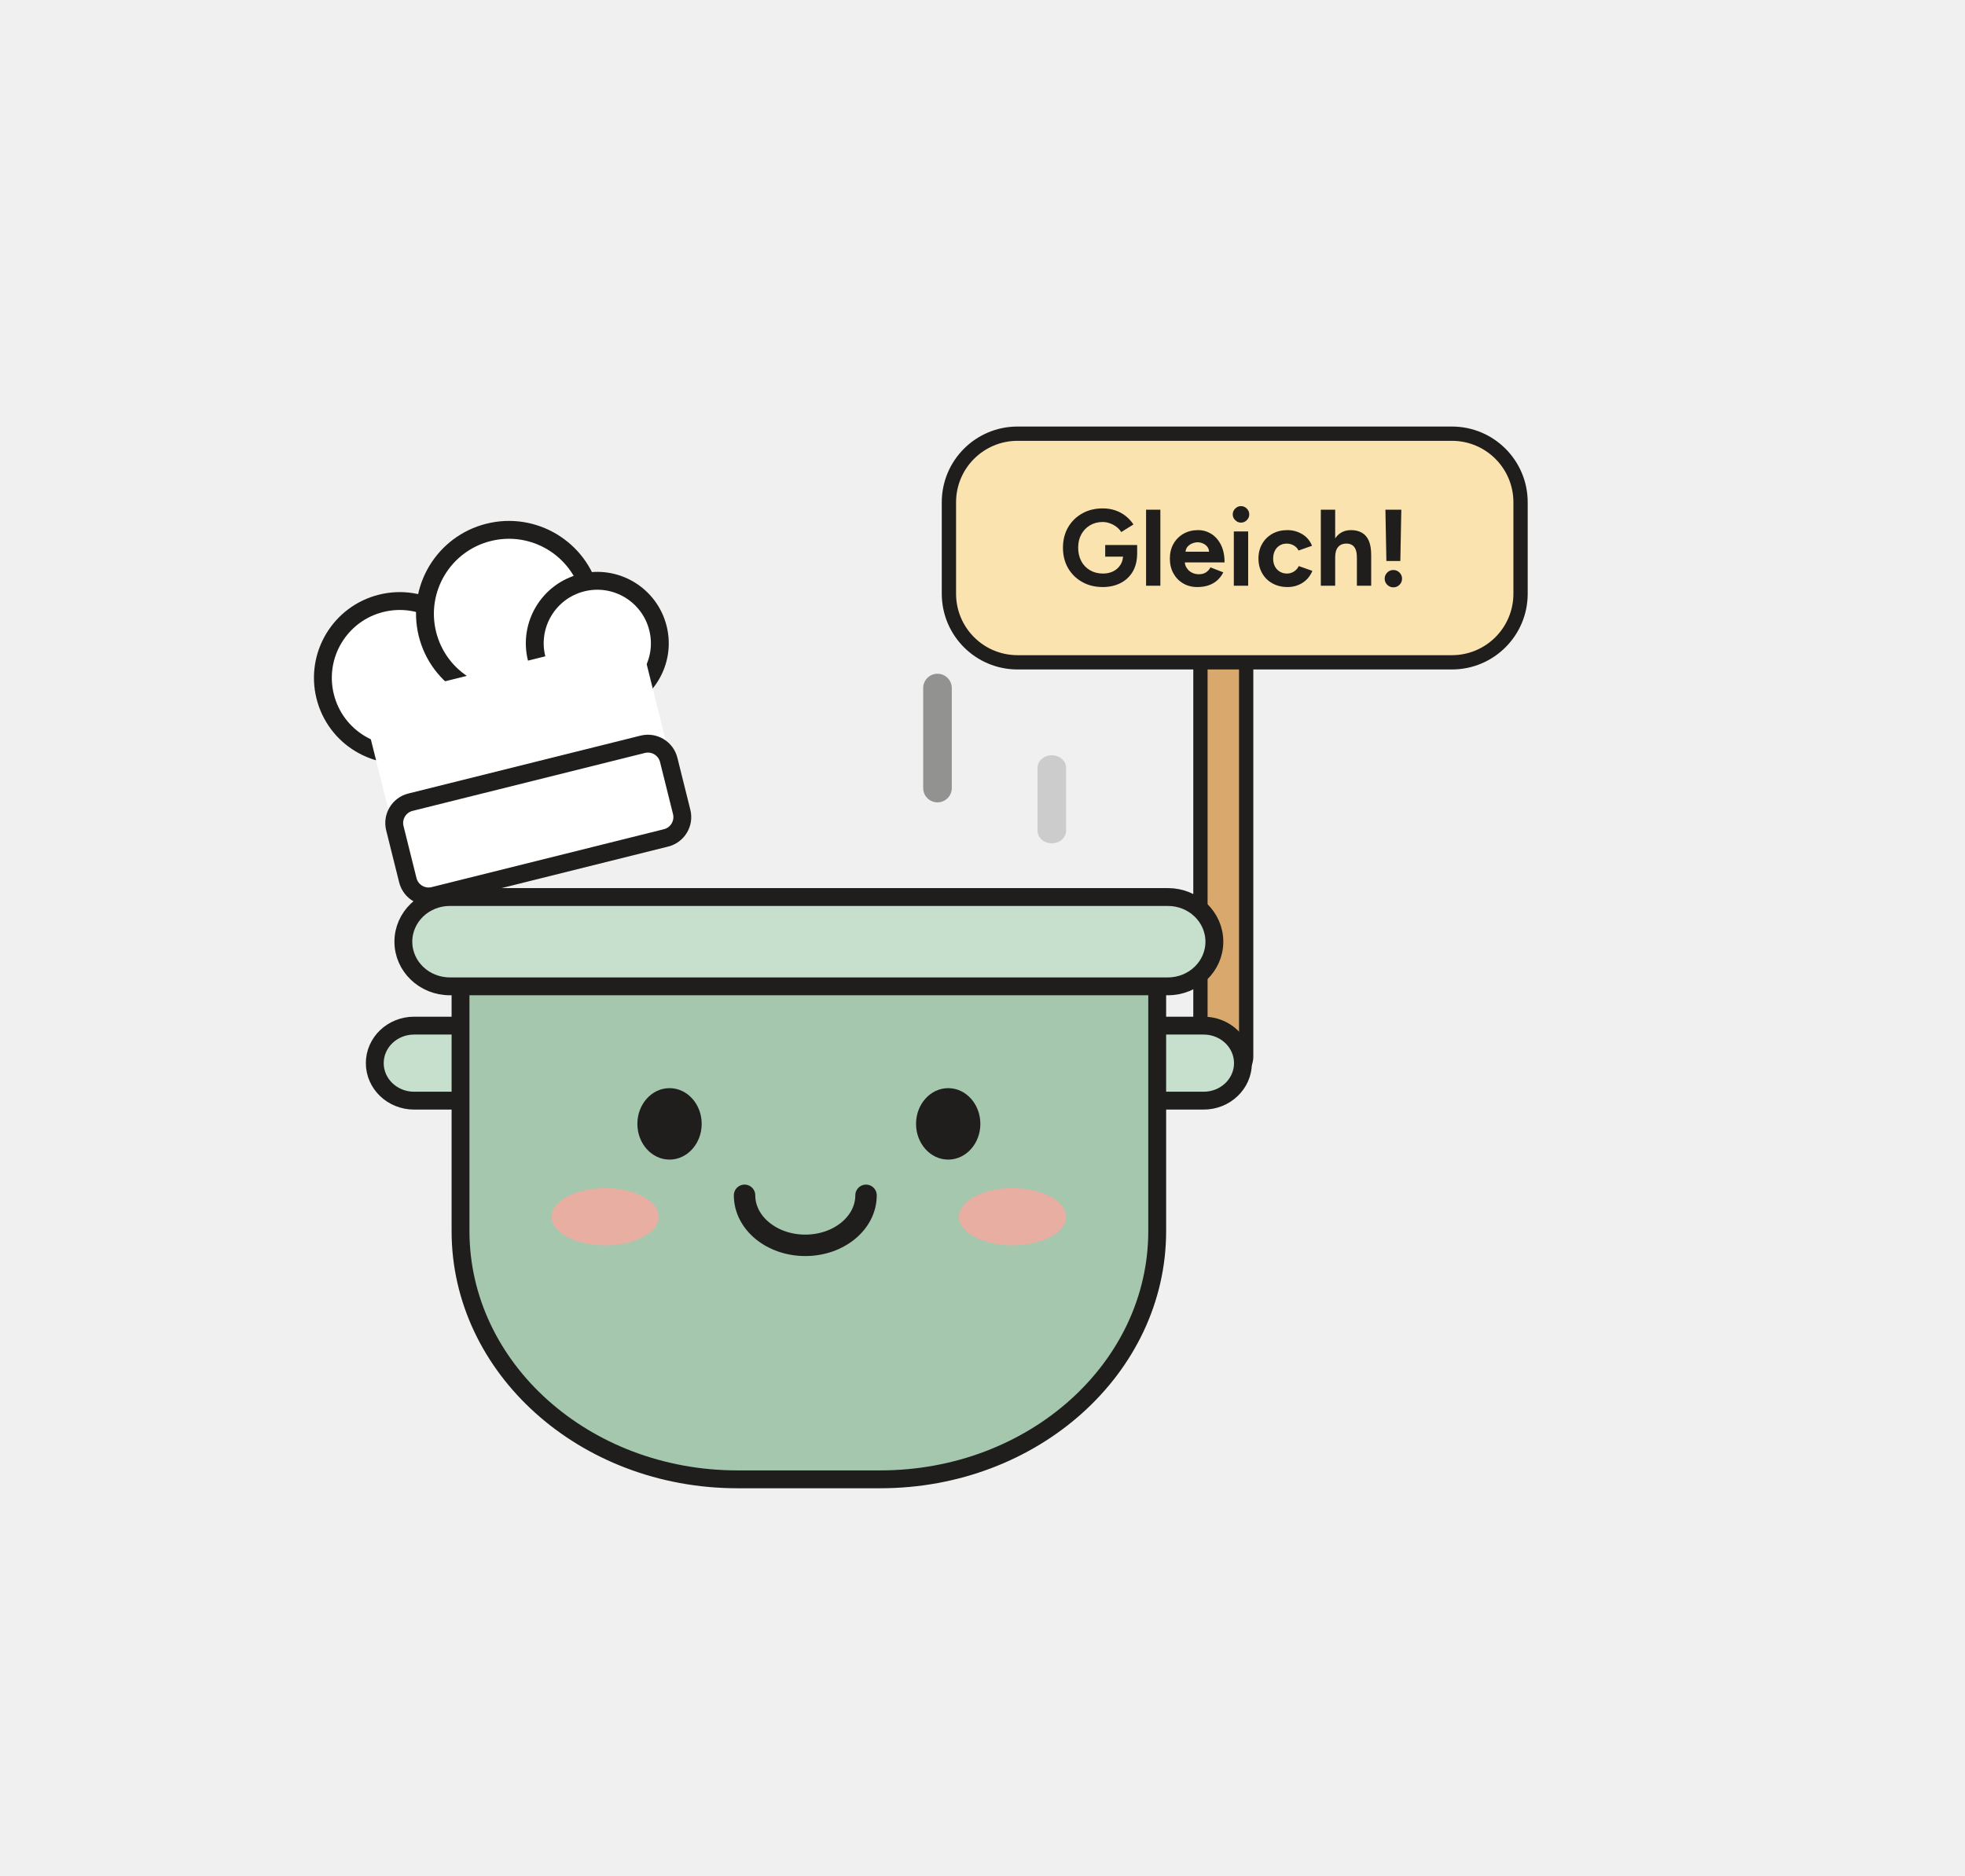
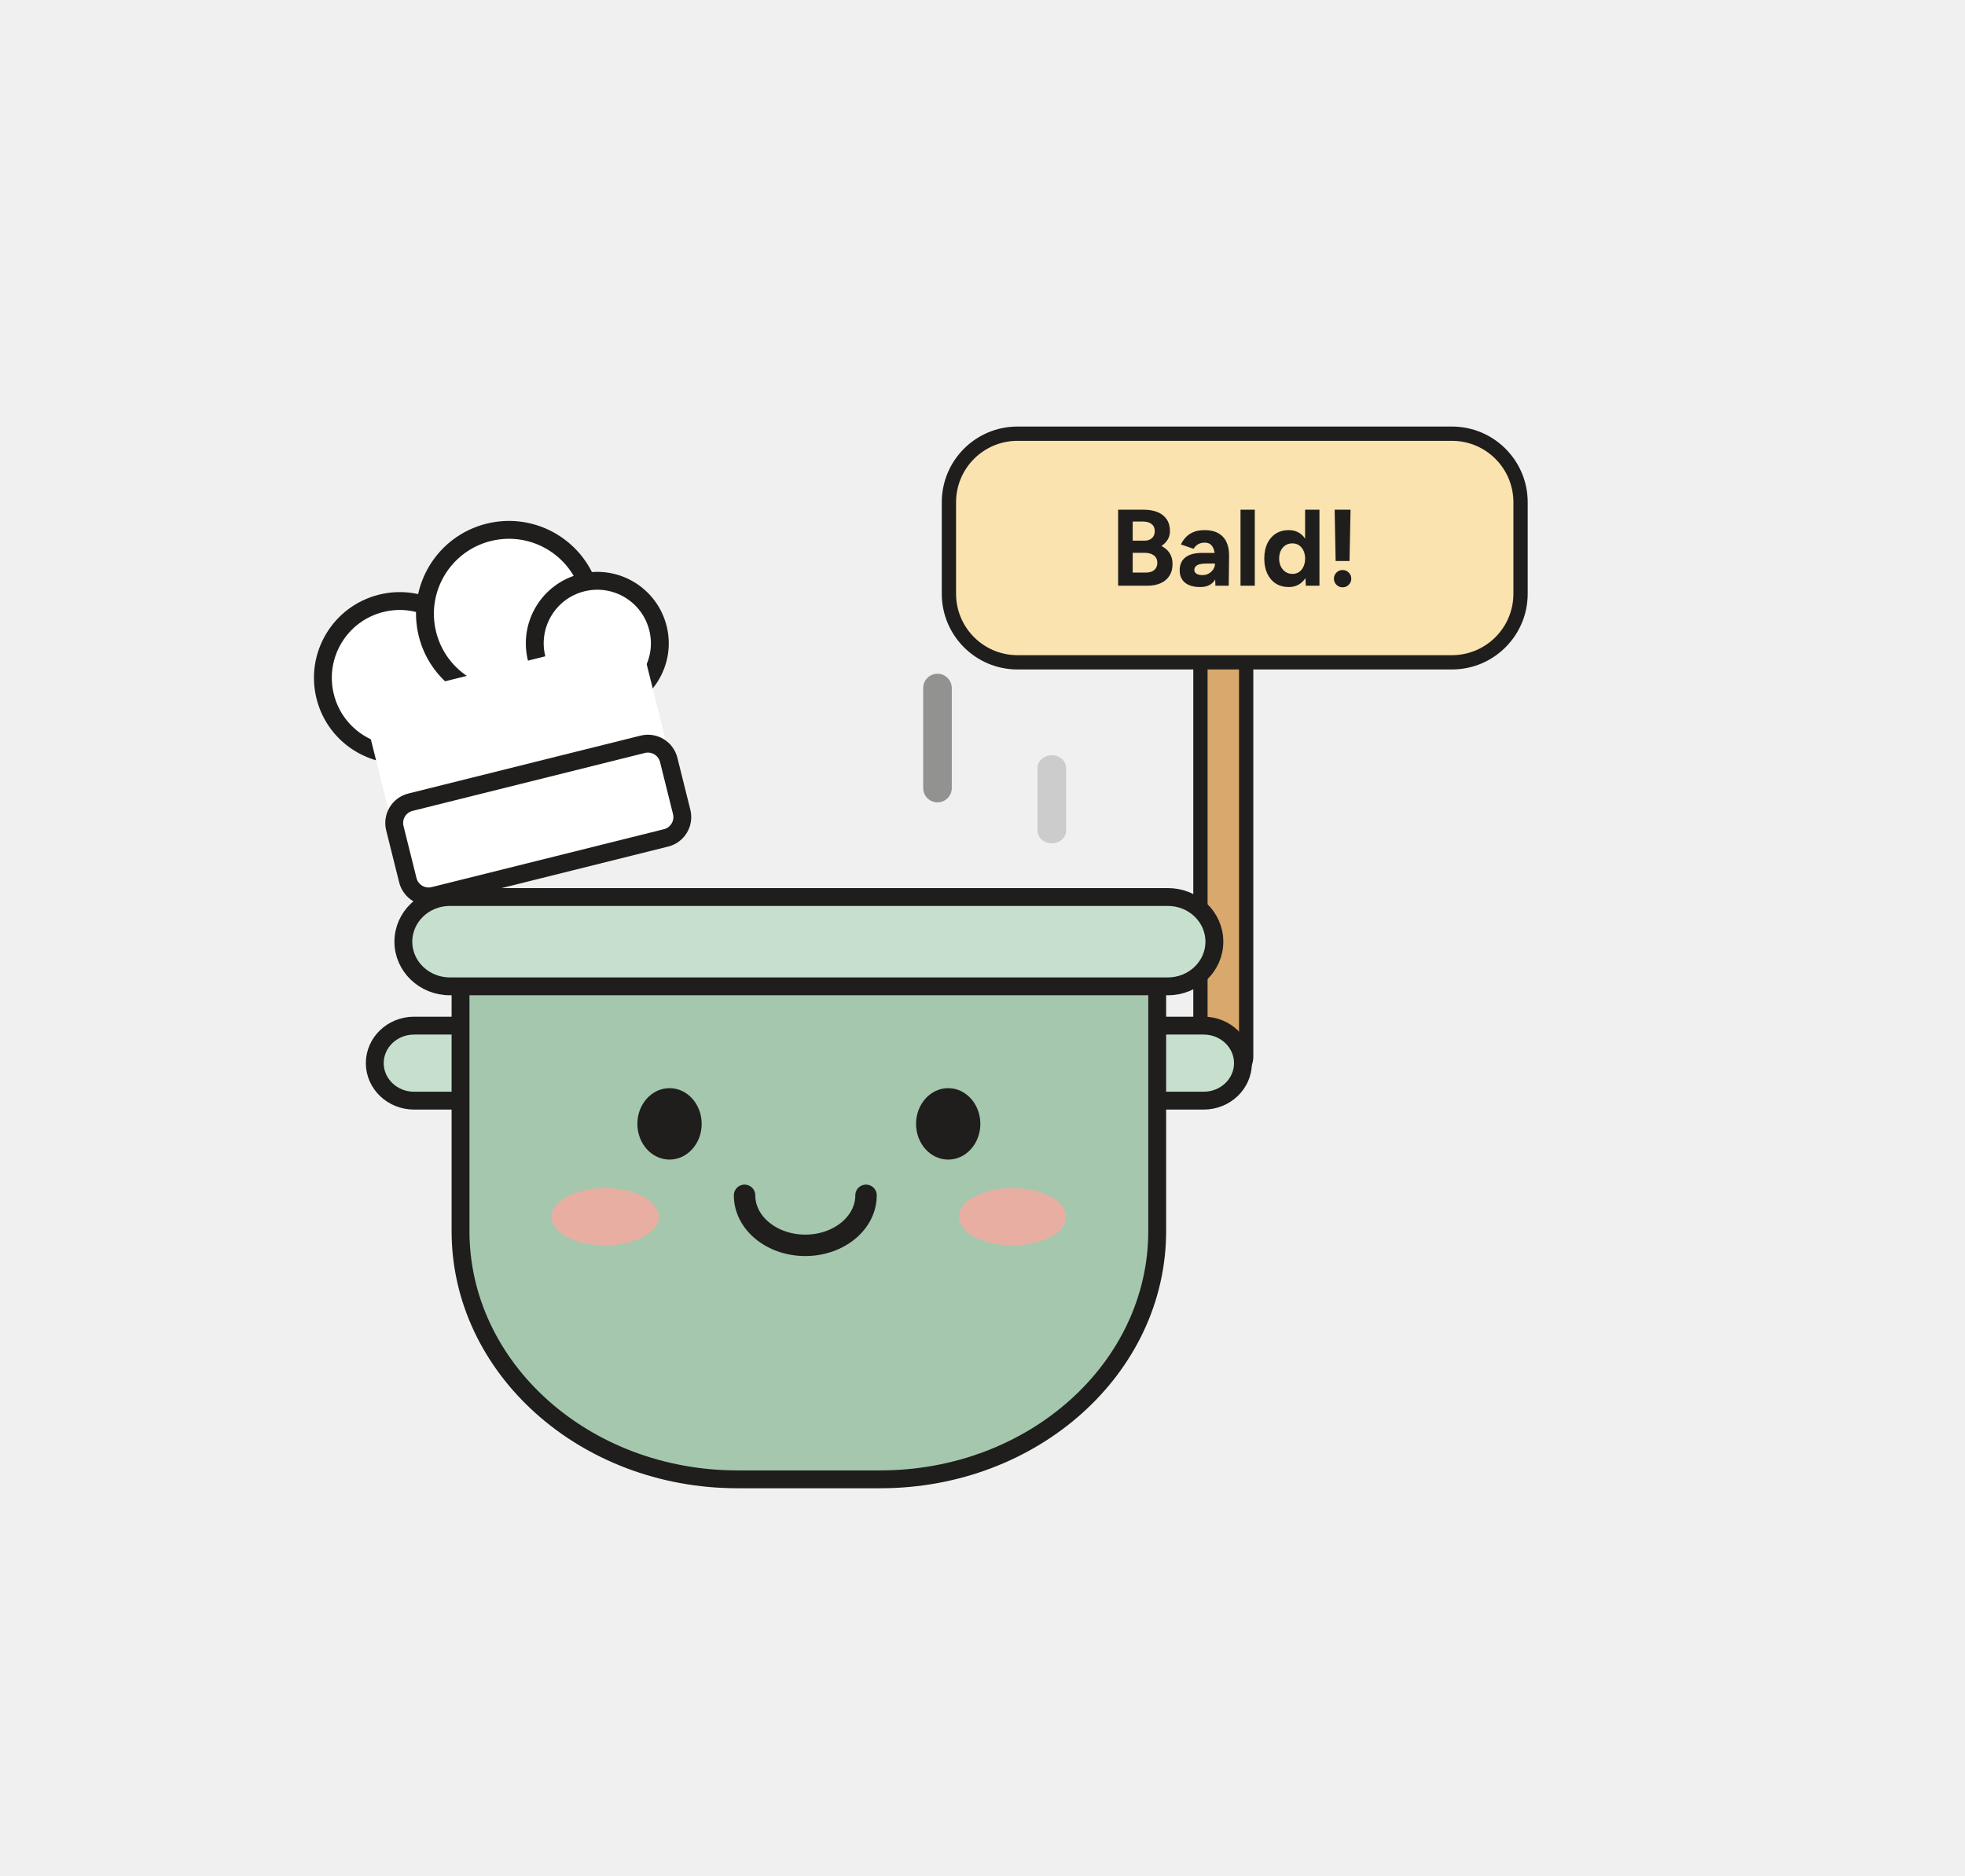
<svg xmlns="http://www.w3.org/2000/svg" viewBox="0 0 220 210" width="660" height="630" data-clip="not-unlocked">
  <svg x="34.56" y="51.44" width="112" height="120" viewBox="0 -20 140 150" overflow="visible">
    <g data-layer="whole" data-loop="tb-bob 2.8s ease-in-out 0s infinite" data-pivot="70 130">
      <g data-layer="steam_1" data-loop="tb-steam 2.8s ease-out 0s infinite" data-pivot="88 28">
        <rect x="86" y="10" width="4" height="18" rx="2" fill="#1F1E1C" opacity=".45" />
      </g>
      <g data-layer="steam_2" data-loop="tb-steam 2.8s ease-out -1.6667s infinite" data-pivot="104 30" transform="translate(0 3.73) translate(104 30) scale(1 0.88) translate(-104 -30)" opacity="0.38">
        <rect x="102" y="16" width="4" height="14" rx="2" fill="#1F1E1C" opacity=".45" />
      </g>
      <g data-layer="sign" data-loop="nu-sign 2.8s linear 0s infinite" data-pivot="128 66">
        <svg x="81.6" y="-30" width="96" height="97.6" viewBox="0 0 120 122" overflow="visible">
          <rect x="54" y="40" width="8" height="80" rx="3" fill="#D9A86C" stroke="#1F1E1C" stroke-width="2.5" />
          <rect x="10" y="8" width="100" height="40" rx="12" fill="#FBE3B0" stroke="#1F1E1C" stroke-width="2.5" />
-           <path d="M36.91 34.83L36.91 34.83Q34.87 34.83 33.31 33.94Q31.74 33.06 30.84 31.51Q29.95 29.96 29.95 27.95Q29.95 25.94 30.84 24.39Q31.74 22.84 33.31 21.96Q34.87 21.07 36.91 21.07L36.91 21.07Q38.12 21.07 39.15 21.43Q40.17 21.79 40.96 22.43Q41.75 23.07 42.28 23.88L42.28 23.88L40.15 25.21Q39.83 24.70 39.31 24.30Q38.79 23.90 38.16 23.68Q37.53 23.45 36.91 23.45L36.91 23.45Q35.65 23.45 34.68 24.03Q33.71 24.61 33.16 25.61Q32.61 26.62 32.61 27.95L32.61 27.95Q32.61 29.26 33.15 30.29Q33.69 31.31 34.68 31.89Q35.67 32.47 36.96 32.47L36.96 32.47Q37.97 32.47 38.76 32.07Q39.55 31.67 40.00 30.95L40.00 30.95Q40.40 30.33 40.46 29.51L40.46 29.51L37.34 29.51L37.34 27.48L42.93 27.48L42.93 29.09L42.93 29.09Q42.89 30.86 42.17 32.11L42.17 32.11Q41.39 33.44 40.03 34.13Q38.67 34.83 36.91 34.83ZM46.99 34.60L44.49 34.60L44.49 21.30L46.99 21.30L46.99 34.60ZM53.45 34.83L53.45 34.83Q52.05 34.83 50.97 34.19Q49.88 33.55 49.27 32.43Q48.65 31.31 48.65 29.85Q48.65 28.39 49.28 27.27Q49.92 26.15 51.03 25.51Q52.14 24.87 53.59 24.87L53.59 24.87Q54.84 24.87 55.90 25.53Q56.95 26.18 57.59 27.45Q58.22 28.71 58.22 30.52L58.22 30.52L51.27 30.52Q51.31 31.09 51.61 31.50L51.61 31.50Q51.95 32.04 52.51 32.31Q53.07 32.59 53.72 32.59L53.72 32.59Q54.50 32.59 54.99 32.25Q55.49 31.92 55.75 31.39L55.75 31.39L58.00 32.26Q57.60 33.06 56.96 33.64Q56.32 34.22 55.45 34.52Q54.58 34.83 53.45 34.83ZM51.40 28.65L51.40 28.65L55.51 28.65Q55.47 28.12 55.20 27.78L55.20 27.78Q54.88 27.38 54.41 27.19Q53.95 27 53.51 27Q53.07 27 52.58 27.19Q52.09 27.38 51.74 27.78L51.74 27.78Q51.44 28.12 51.40 28.65ZM62.35 34.60L59.84 34.60L59.84 25.10L62.35 25.10L62.35 34.60ZM61.09 23.56L61.09 23.56Q60.52 23.56 60.09 23.13Q59.65 22.71 59.65 22.12L59.65 22.12Q59.65 21.53 60.09 21.10Q60.52 20.67 61.09 20.67L61.09 20.67Q61.68 20.67 62.11 21.10Q62.54 21.53 62.54 22.12L62.54 22.12Q62.54 22.71 62.11 23.13Q61.68 23.56 61.09 23.56ZM69.24 34.83L69.24 34.83Q67.76 34.83 66.60 34.19Q65.44 33.55 64.80 32.42Q64.15 31.29 64.15 29.85L64.15 29.85Q64.15 28.39 64.80 27.27Q65.44 26.15 66.58 25.51Q67.72 24.87 69.21 24.87L69.21 24.87Q70.63 24.87 71.81 25.58Q72.99 26.28 73.52 27.61L73.52 27.61L71.16 28.44Q70.90 27.89 70.34 27.56Q69.78 27.23 69.09 27.23L69.09 27.23Q68.39 27.23 67.86 27.56Q67.32 27.89 67.02 28.48Q66.72 29.07 66.72 29.85L66.72 29.85Q66.72 30.63 67.02 31.21Q67.32 31.79 67.88 32.13Q68.43 32.47 69.13 32.47L69.13 32.47Q69.81 32.47 70.37 32.11Q70.93 31.75 71.20 31.16L71.20 31.16L73.58 32.00Q73.02 33.35 71.86 34.09Q70.69 34.83 69.24 34.83ZM77.57 34.60L75.06 34.60L75.06 21.30L77.57 21.30L77.57 26.32Q77.93 25.78 78.44 25.42L78.44 25.42Q79.24 24.87 80.32 24.87L80.32 24.87Q81.46 24.87 82.25 25.33Q83.04 25.78 83.46 26.74Q83.87 27.70 83.87 29.22L83.87 29.22L83.87 34.60L81.37 34.60L81.37 29.74Q81.37 28.77 81.14 28.23Q80.91 27.70 80.51 27.47Q80.11 27.23 79.58 27.23L79.58 27.23Q78.61 27.21 78.09 27.82Q77.57 28.43 77.57 29.62L77.57 29.62L77.57 34.60ZM88.97 30.27L86.53 30.27L86.36 21.30L89.14 21.30L88.97 30.27ZM87.75 34.88L87.75 34.88Q87.12 34.88 86.68 34.44Q86.23 33.99 86.23 33.37L86.23 33.37Q86.23 32.74 86.68 32.29Q87.12 31.85 87.75 31.85L87.75 31.85Q88.38 31.85 88.82 32.29Q89.27 32.74 89.27 33.37L89.27 33.37Q89.27 33.99 88.82 34.44Q88.38 34.88 87.75 34.88Z" fill="#1F1E1C" />
+           <path d="M39.60 34.60L39.60 21.30L44.11 21.30Q45.47 21.30 46.50 21.72Q47.53 22.14 48.10 22.98Q48.67 23.83 48.67 25.08Q48.67 25.86 48.28 26.52Q47.89 27.17 47.18 27.65Q48.12 28.12 48.62 28.91Q49.12 29.70 49.12 30.80Q49.12 32.02 48.57 32.87Q48.02 33.73 47.03 34.16Q46.04 34.60 44.71 34.60ZM42.15 32.30L44.47 32.30Q45.40 32.30 45.93 31.84Q46.46 31.37 46.46 30.59Q46.46 29.77 45.87 29.31Q45.28 28.84 44.26 28.84L42.15 28.84ZM42.15 26.72L44.16 26.72Q45.02 26.72 45.51 26.28Q46.01 25.84 46.01 25.04Q46.01 24.25 45.46 23.81Q44.90 23.37 43.95 23.37L42.15 23.37ZM53.96 34.83Q52.25 34.83 51.31 34.07Q50.37 33.31 50.37 31.92Q50.37 30.40 51.38 29.63Q52.40 28.86 54.24 28.86L56.48 28.86Q56.35 27.99 55.93 27.52Q55.51 27.06 54.74 27.06Q54.13 27.06 53.63 27.32Q53.14 27.59 52.80 28.14L50.59 27.38Q50.86 26.77 51.37 26.19Q51.89 25.61 52.71 25.24Q53.54 24.87 54.74 24.87Q56.18 24.87 57.14 25.42Q58.10 25.97 58.56 26.97Q59.03 27.97 59.01 29.34L58.95 34.60L56.62 34.60L56.58 33.50Q56.22 34.14 55.56 34.49Q54.91 34.83 53.96 34.83ZM54.37 32.74Q54.98 32.74 55.48 32.45Q55.97 32.17 56.26 31.71Q56.54 31.26 56.54 30.76L56.54 30.72L55.12 30.72Q53.88 30.72 53.41 31.02Q52.93 31.31 52.93 31.85Q52.93 32.26 53.31 32.50Q53.69 32.74 54.37 32.74ZM61.01 34.60L61.01 21.30L63.51 21.30L63.51 34.60ZM69.46 34.83Q68.15 34.83 67.19 34.22Q66.23 33.61 65.70 32.49Q65.17 31.37 65.17 29.85Q65.17 28.31 65.70 27.20Q66.23 26.09 67.19 25.48Q68.15 24.87 69.46 24.87Q70.39 24.87 71.12 25.26Q71.85 25.65 72.31 26.37L72.31 21.30L74.82 21.30L74.82 34.60L72.44 34.60L72.37 33.27Q71.89 34.01 71.15 34.42Q70.41 34.83 69.46 34.83ZM70.11 32.53Q70.73 32.53 71.22 32.22Q71.70 31.90 71.99 31.33Q72.27 30.76 72.31 30.04L72.31 29.66Q72.27 28.94 71.99 28.38Q71.70 27.82 71.21 27.50Q70.71 27.19 70.09 27.19Q69.40 27.19 68.88 27.52Q68.36 27.86 68.06 28.46Q67.77 29.07 67.77 29.85Q67.77 30.63 68.07 31.24Q68.38 31.85 68.90 32.19Q69.42 32.53 70.11 32.53ZM77.65 30.27L77.48 21.30L80.26 21.30L80.08 30.27ZM78.87 34.88Q78.24 34.88 77.80 34.44Q77.35 33.99 77.35 33.37Q77.35 32.74 77.80 32.29Q78.24 31.85 78.87 31.85Q79.50 31.85 79.94 32.29Q80.39 32.74 80.39 33.37Q80.39 33.99 79.94 34.44Q79.50 34.88 78.87 34.88Z" fill="#1F1E1C" />
        </svg>
      </g>
      <g data-layer="handles">
        <rect x="9.25" y="59.25" width="19.5" height="10.5" rx="5.5" fill="#C7E0CD" stroke="#1F1E1C" stroke-width="2.5" />
        <rect x="111.25" y="59.25" width="19.5" height="10.5" rx="5.5" fill="#C7E0CD" stroke="#1F1E1C" stroke-width="2.5" />
      </g>
      <g data-layer="body">
        <path d="M21.25 48V88A38.75 34.75 0 0 0 60 122.75H80A38.75 34.75 0 0 0 118.75 88V48Z" fill="#A5C7AE" stroke="#1F1E1C" stroke-width="2.5" />
      </g>
      <g data-layer="eyes" data-loop="eb-blink 2.8s ease-in-out 0s infinite" data-pivot="70 73">
        <ellipse cx="50.5" cy="73" rx="4.5" ry="5" fill="#1F1E1C" />
        <ellipse cx="89.5" cy="73" rx="4.5" ry="5" fill="#1F1E1C" />
      </g>
      <g data-layer="cheeks">
        <ellipse cx="41.5" cy="86" rx="7.5" ry="4" fill="#F4A9A0" opacity=".85" />
        <ellipse cx="98.5" cy="86" rx="7.5" ry="4" fill="#F4A9A0" opacity=".85" />
      </g>
      <g data-layer="mouth">
        <path d="M61 83A8.5 7 0 0 0 78 83" fill="none" stroke="#1F1E1C" stroke-width="3" stroke-linecap="round" />
      </g>
      <g data-layer="rim">
        <rect x="13.25" y="41.25" width="113.5" height="12.5" rx="6.5" fill="#C7E0CD" stroke="#1F1E1C" stroke-width="2.5" />
      </g>
      <g data-layer="hat" data-loop="tb-hat 2.8s ease-in-out 0s infinite" data-pivot="36 46">
        <g transform="rotate(-14 36 46)">
          <g>
            <circle cx="22" cy="6" r="10.75" fill="#fff" stroke="#1F1E1C" stroke-width="2.5" />
            <circle cx="39" cy="1" r="11.75" fill="#fff" stroke="#1F1E1C" stroke-width="2.5" />
            <circle cx="50" cy="8" r="8.75" fill="#fff" stroke="#1F1E1C" stroke-width="2.5" />
            <rect x="16" y="8" width="40" height="22" fill="#fff" />
            <rect x="16.25" y="23.25" width="39.5" height="13.5" rx="3" fill="#fff" stroke="#1F1E1C" stroke-width="2.5" />
          </g>
        </g>
      </g>
    </g>
  </svg>
</svg>
